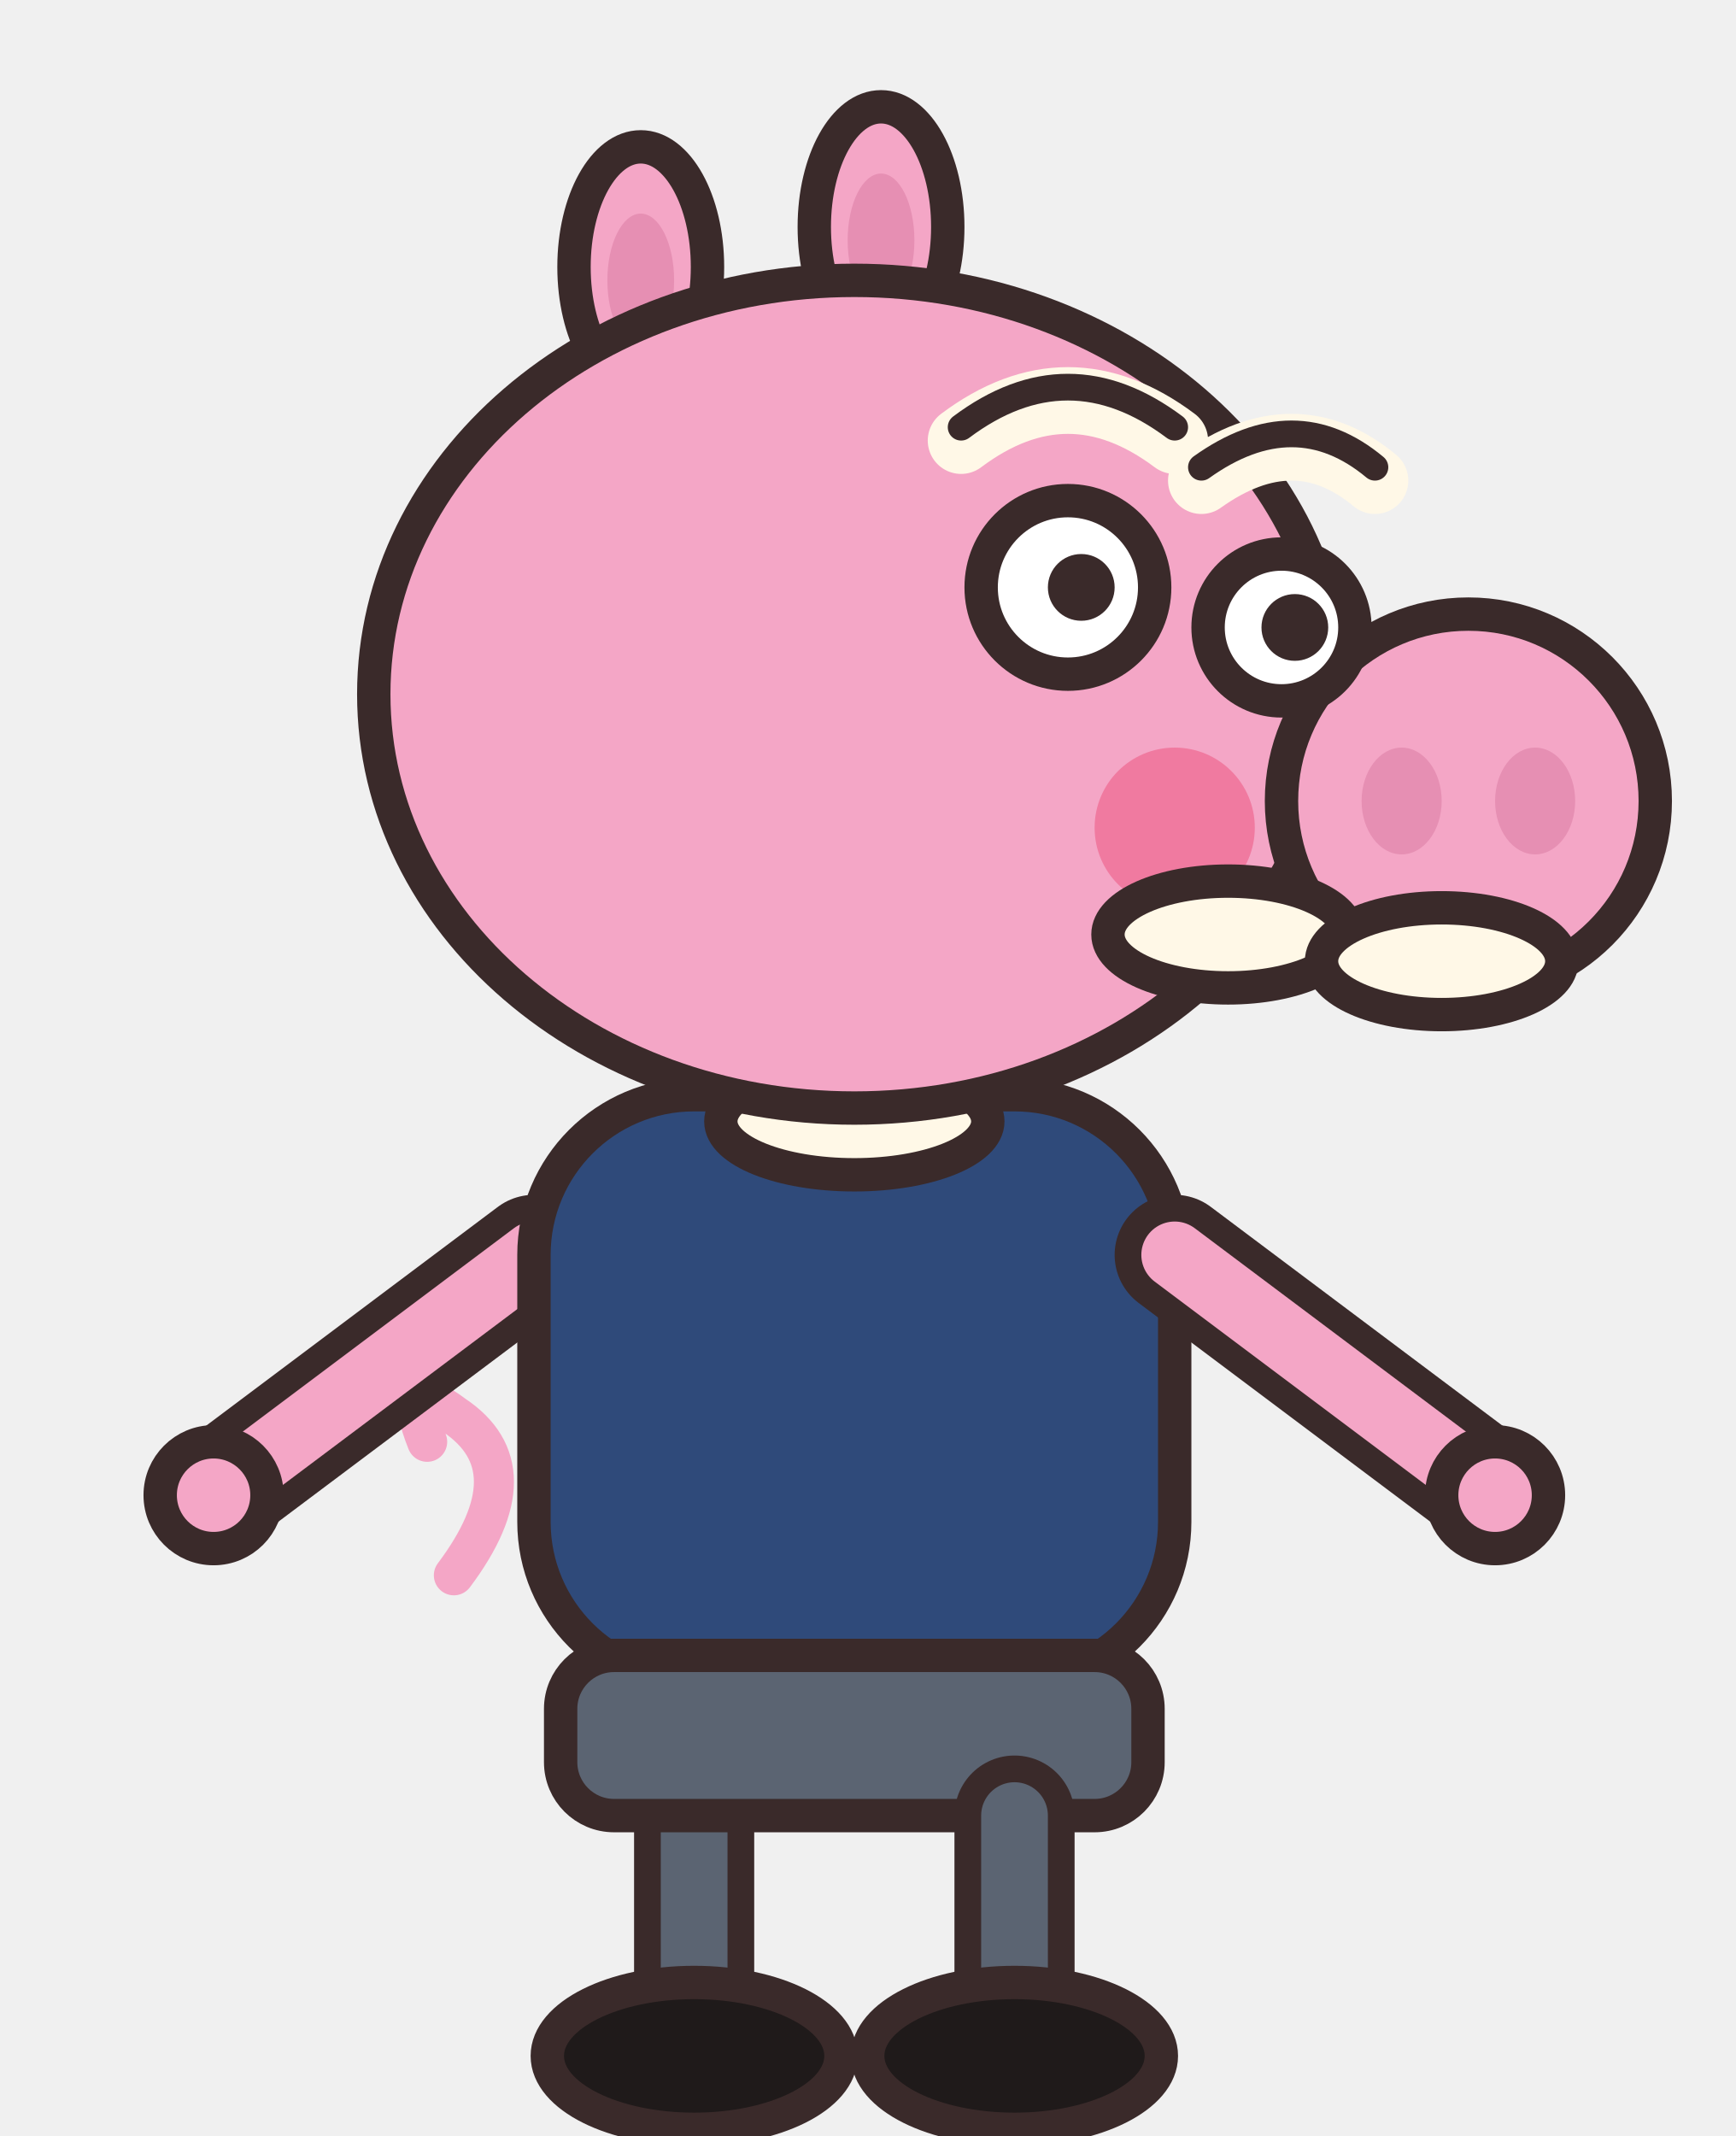
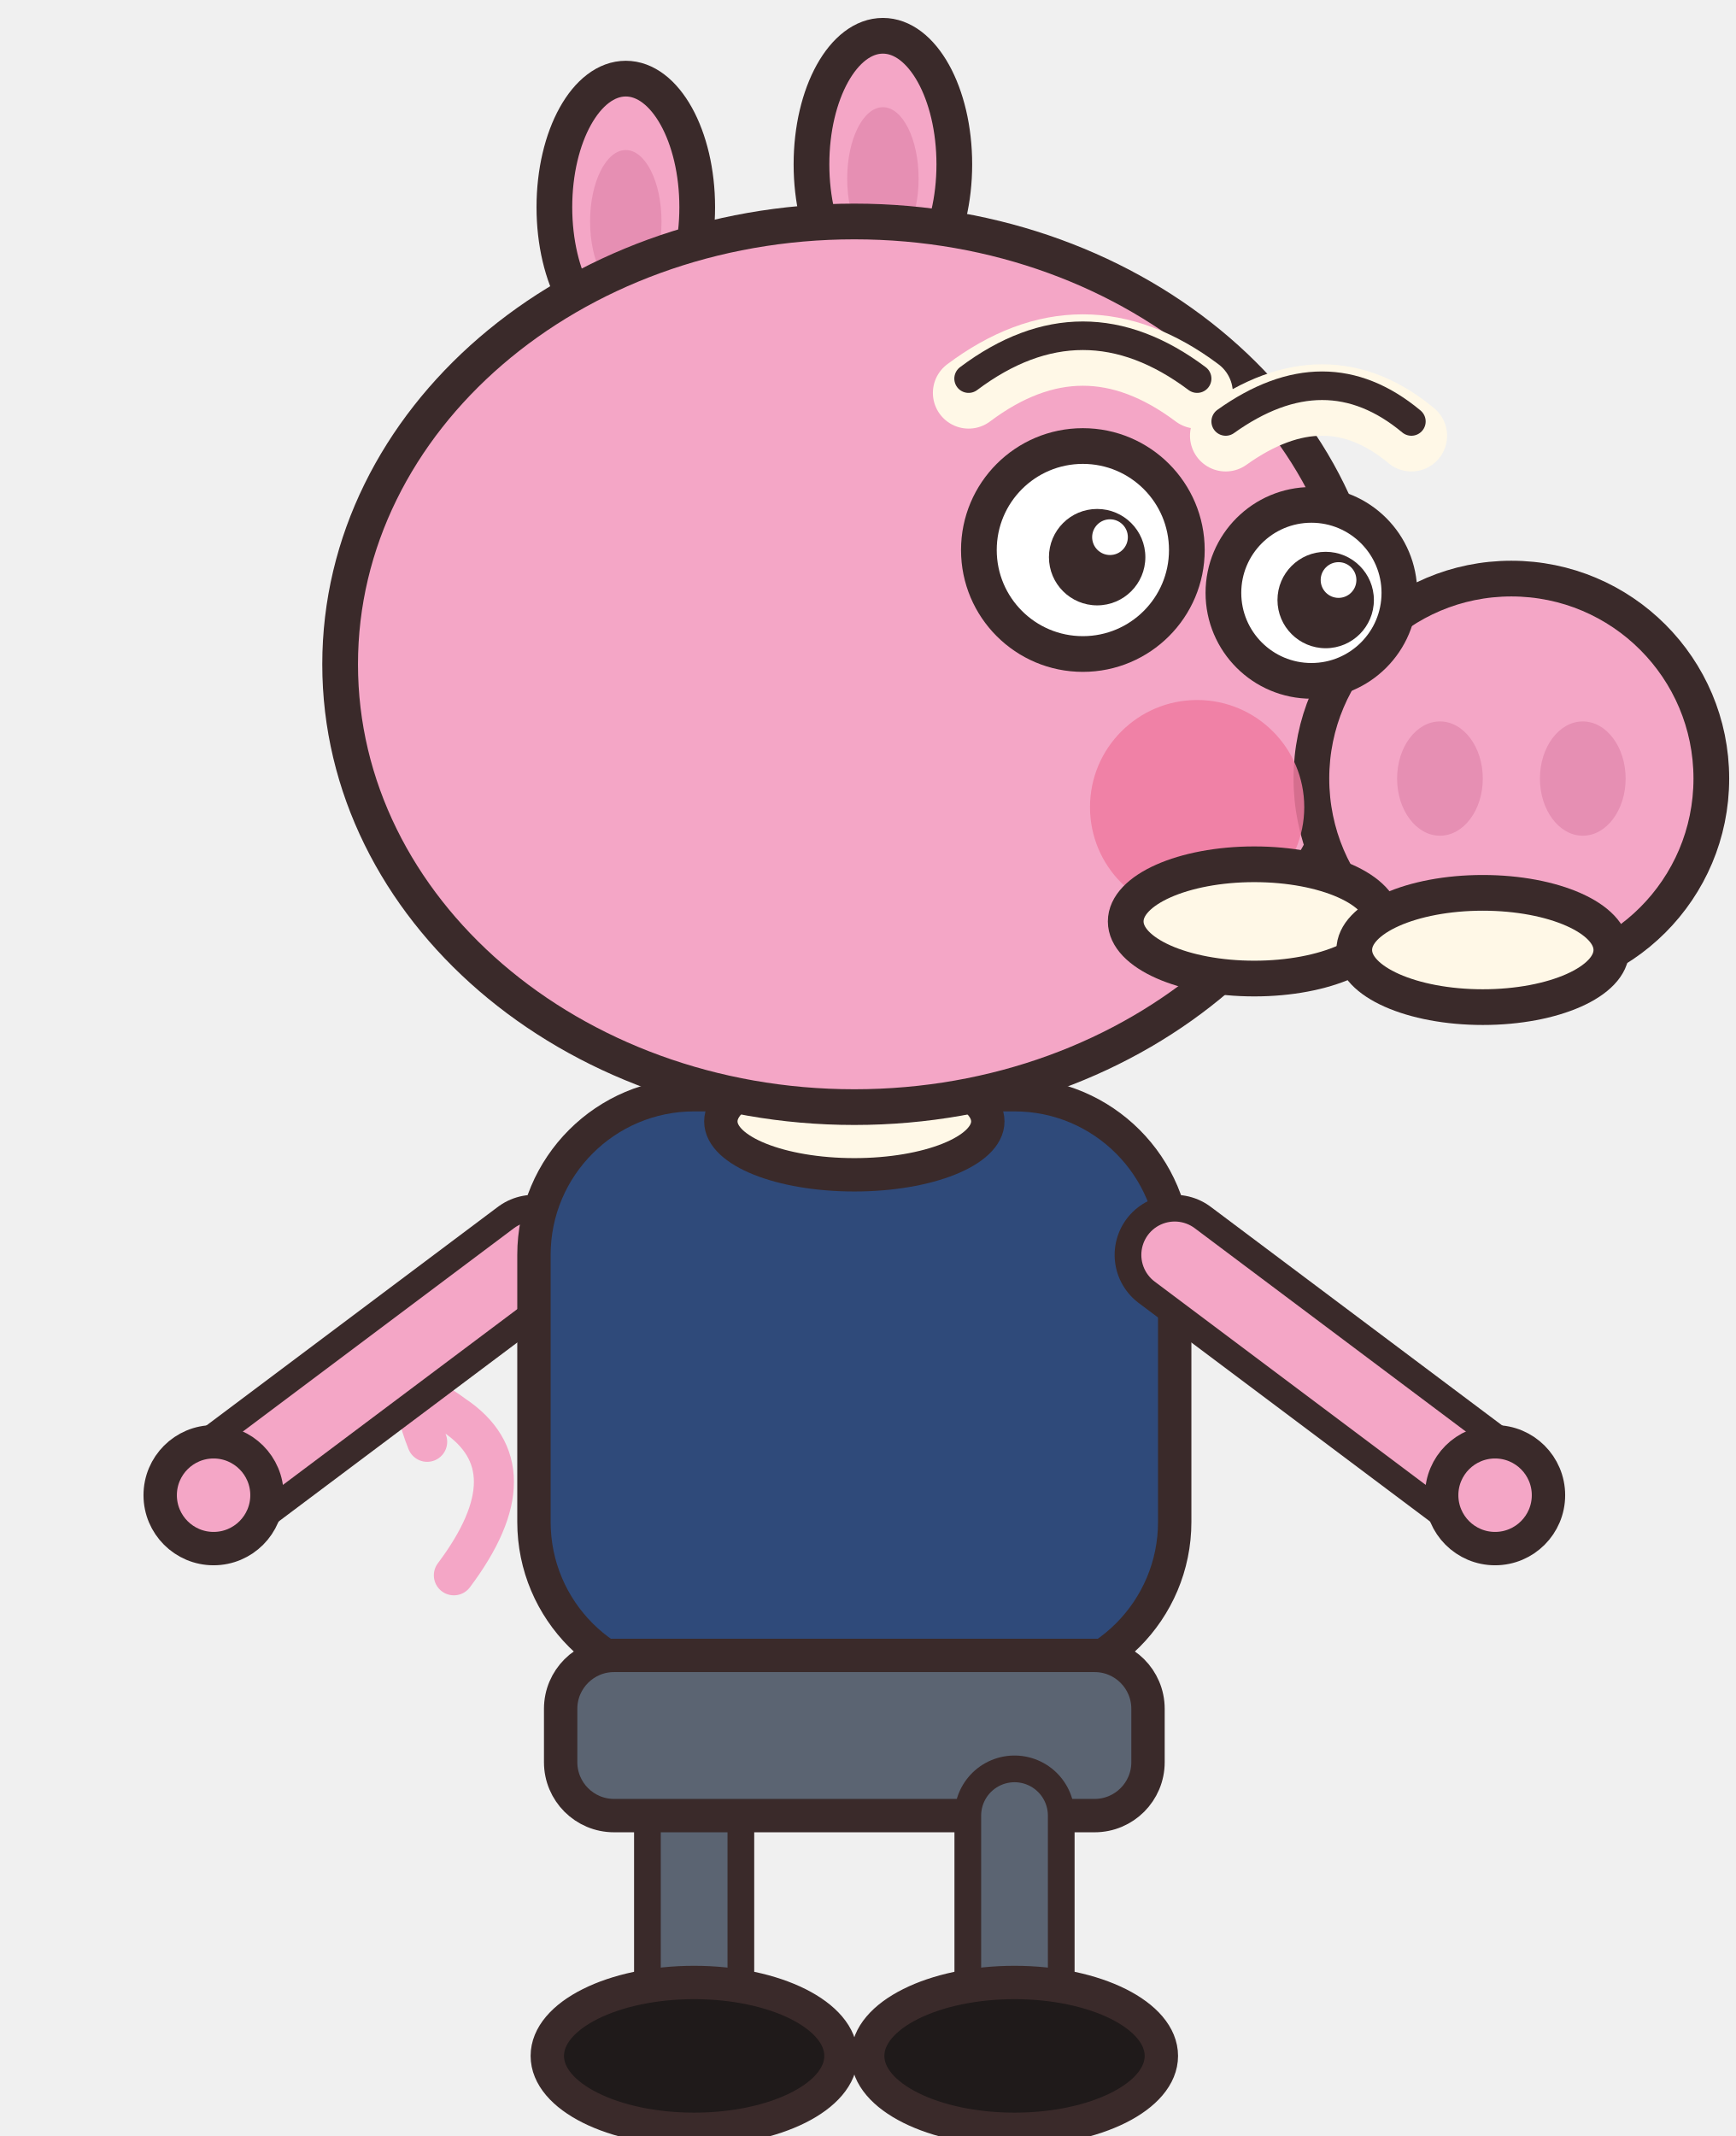
<svg xmlns="http://www.w3.org/2000/svg" viewBox="0 0 130 160">
  <g stroke="#3a2a2a" stroke-linecap="round" stroke-linejoin="round" stroke-width="2.5">
    <path fill="none" stroke="#f4a6c6" stroke-width="3" d="M34 118q6-8 0-12-4-3-2 2" />
    <path stroke-width="9" d="M52 136v16" />
    <path stroke="#5b6472" stroke-width="5" d="M52 136v16" />
    <ellipse cx="52" cy="154" fill="#1f1a1a" rx="11" ry="5.5" />
    <path stroke-width="9" d="m40 94-24 18" />
    <path stroke="#f4a6c6" stroke-width="5" d="m40 94-24 18" />
    <circle cx="16" cy="112" r="4" fill="#f4a6c6" />
    <rect width="48" height="44" x="40" y="82" fill="#2f4a7a" rx="12" />
    <ellipse cx="64" cy="84" fill="#fff8e7" rx="10" ry="4" />
    <rect width="44" height="12" x="42" y="124" fill="#5b6472" rx="4" />
    <path stroke-width="9" d="M76 136v16" />
    <path stroke="#5b6472" stroke-width="5" d="M76 136v16" />
    <ellipse cx="76" cy="154" fill="#1f1a1a" rx="11" ry="5.5" />
-     <ellipse cx="48" cy="20" fill="#f4a6c6" rx="5" ry="9" />
-     <ellipse cx="48" cy="21" fill="#e68fb3" stroke="none" rx="2.5" ry="5" />
-     <ellipse cx="66" cy="17" fill="#f4a6c6" rx="5" ry="9" />
-     <ellipse cx="66" cy="18" fill="#e68fb3" stroke="none" rx="2.5" ry="5" />
-     <ellipse cx="64" cy="52" fill="#f4a6c6" rx="36" ry="31" />
-     <circle cx="110" cy="60" r="14" fill="#f4a6c6" />
-     <circle cx="110" cy="60" r="12.7" fill="#f4a6c6" stroke="none" />
-     <ellipse cx="105" cy="60" fill="#e68fb3" stroke="none" rx="3" ry="4" />
-     <ellipse cx="115" cy="60" fill="#e68fb3" stroke="none" rx="3" ry="4" />
-     <circle cx="80" cy="44" r="6.5" fill="#fff" />
-     <circle cx="81" cy="44" r="2.5" fill="#3a2a2a" stroke="none" />
-     <circle cx="96" cy="47" r="5.5" fill="#fff" />
-     <circle cx="97" cy="47" r="2.5" fill="#3a2a2a" stroke="none" />
-     <circle cx="88" cy="62" r="6" fill="#f07aa0" stroke="none" />
-     <path fill="none" stroke="#fff8e7" stroke-width="5" d="M72 33q8-6 16 0" />
-     <path fill="none" stroke-width="2" d="M72 32q8-6 16 0" />
-     <path fill="none" stroke="#fff8e7" stroke-width="5" d="M90 36q7-5 13 0" />
-     <path fill="none" stroke-width="2" d="M90 35q7-5 13 0" />
-     <ellipse cx="92" cy="70" fill="#fff8e7" rx="9" ry="4" />
-     <ellipse cx="108" cy="72" fill="#fff8e7" rx="9" ry="4" />
+     <g transform="translate(-4.48 -5.88)scale(1.07)">
+       <ellipse cx="48" cy="20" fill="#f4a6c6" rx="5" ry="9" />
+       <ellipse cx="48" cy="21" fill="#e68fb3" stroke="none" rx="2.5" ry="5" />
+       <ellipse cx="66" cy="17" fill="#f4a6c6" rx="5" ry="9" />
+       <ellipse cx="66" cy="18" fill="#e68fb3" stroke="none" rx="2.5" ry="5" />
+       <ellipse cx="64" cy="52" fill="#f4a6c6" rx="36" ry="31" />
+       <circle cx="110" cy="60" r="14" fill="#f4a6c6" />
+       <circle cx="110" cy="60" r="12.7" fill="#f4a6c6" stroke="none" />
+       <ellipse cx="105" cy="60" fill="#e68fb3" stroke="none" rx="3" ry="4" />
+       <ellipse cx="115" cy="60" fill="#e68fb3" stroke="none" rx="3" ry="4" />
+       <circle cx="80" cy="44" r="7.28" fill="#fff" />
+       <circle cx="81" cy="44.5" r="3.375" fill="#3a2a2a" stroke="none" />
+       <circle cx="81.9" cy="43.1" r="1.25" fill="#fff" stroke="none" />
+       <circle cx="96" cy="47" r="6.16" fill="#fff" />
+       <circle cx="97" cy="47.5" r="3.375" fill="#3a2a2a" stroke="none" />
+       <circle cx="97.9" cy="46.1" r="1.25" fill="#fff" stroke="none" />
+       <circle cx="88" cy="62" r="7.5" fill="#f07aa0" fill-opacity=".85" stroke="none" />
+       <path fill="none" stroke="#fff8e7" stroke-width="5" d="M72 33q8-6 16 0" />
+       <path fill="none" stroke-width="2" d="M72 32q8-6 16 0" />
+       <path fill="none" stroke="#fff8e7" stroke-width="5" d="M90 36q7-5 13 0" />
+       <path fill="none" stroke-width="2" d="M90 35q7-5 13 0" />
+       <ellipse cx="92" cy="70" fill="#fff8e7" rx="9" ry="4" />
+       <ellipse cx="108" cy="72" fill="#fff8e7" rx="9" ry="4" />
+     </g>
    <path stroke-width="9" d="m88 94 24 18" />
    <path stroke="#f4a6c6" stroke-width="5" d="m88 94 24 18" />
    <circle cx="112" cy="112" r="4" fill="#f4a6c6" />
  </g>
</svg>
